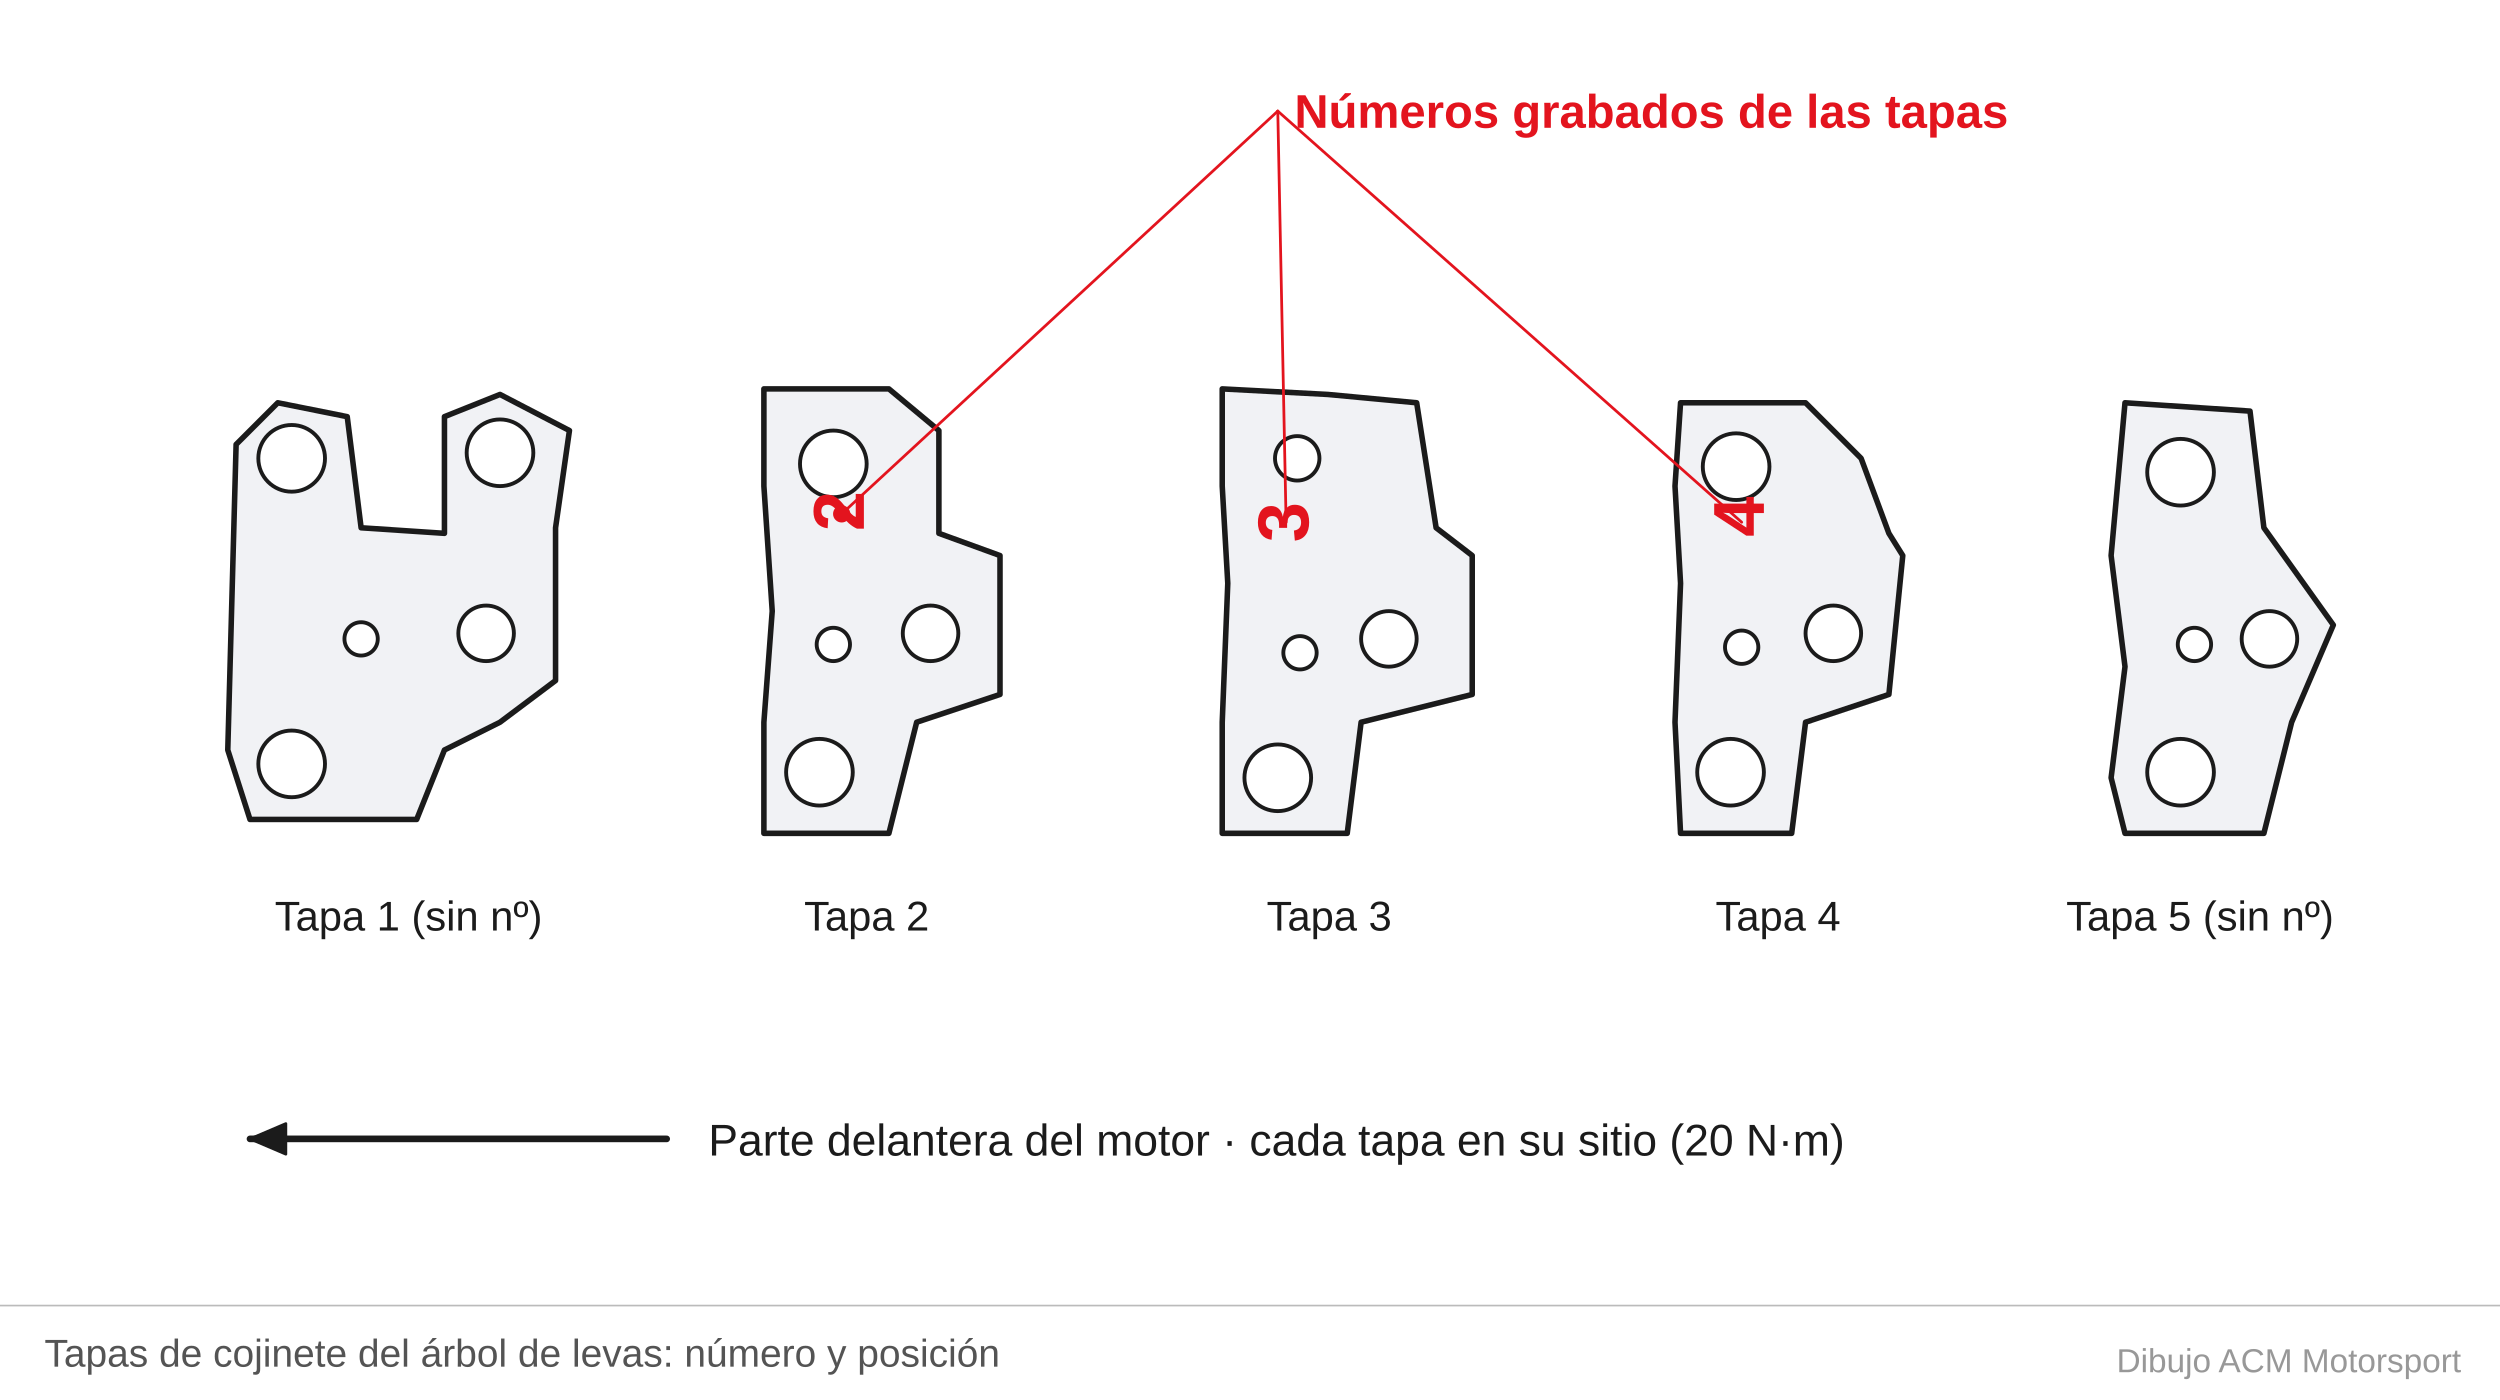
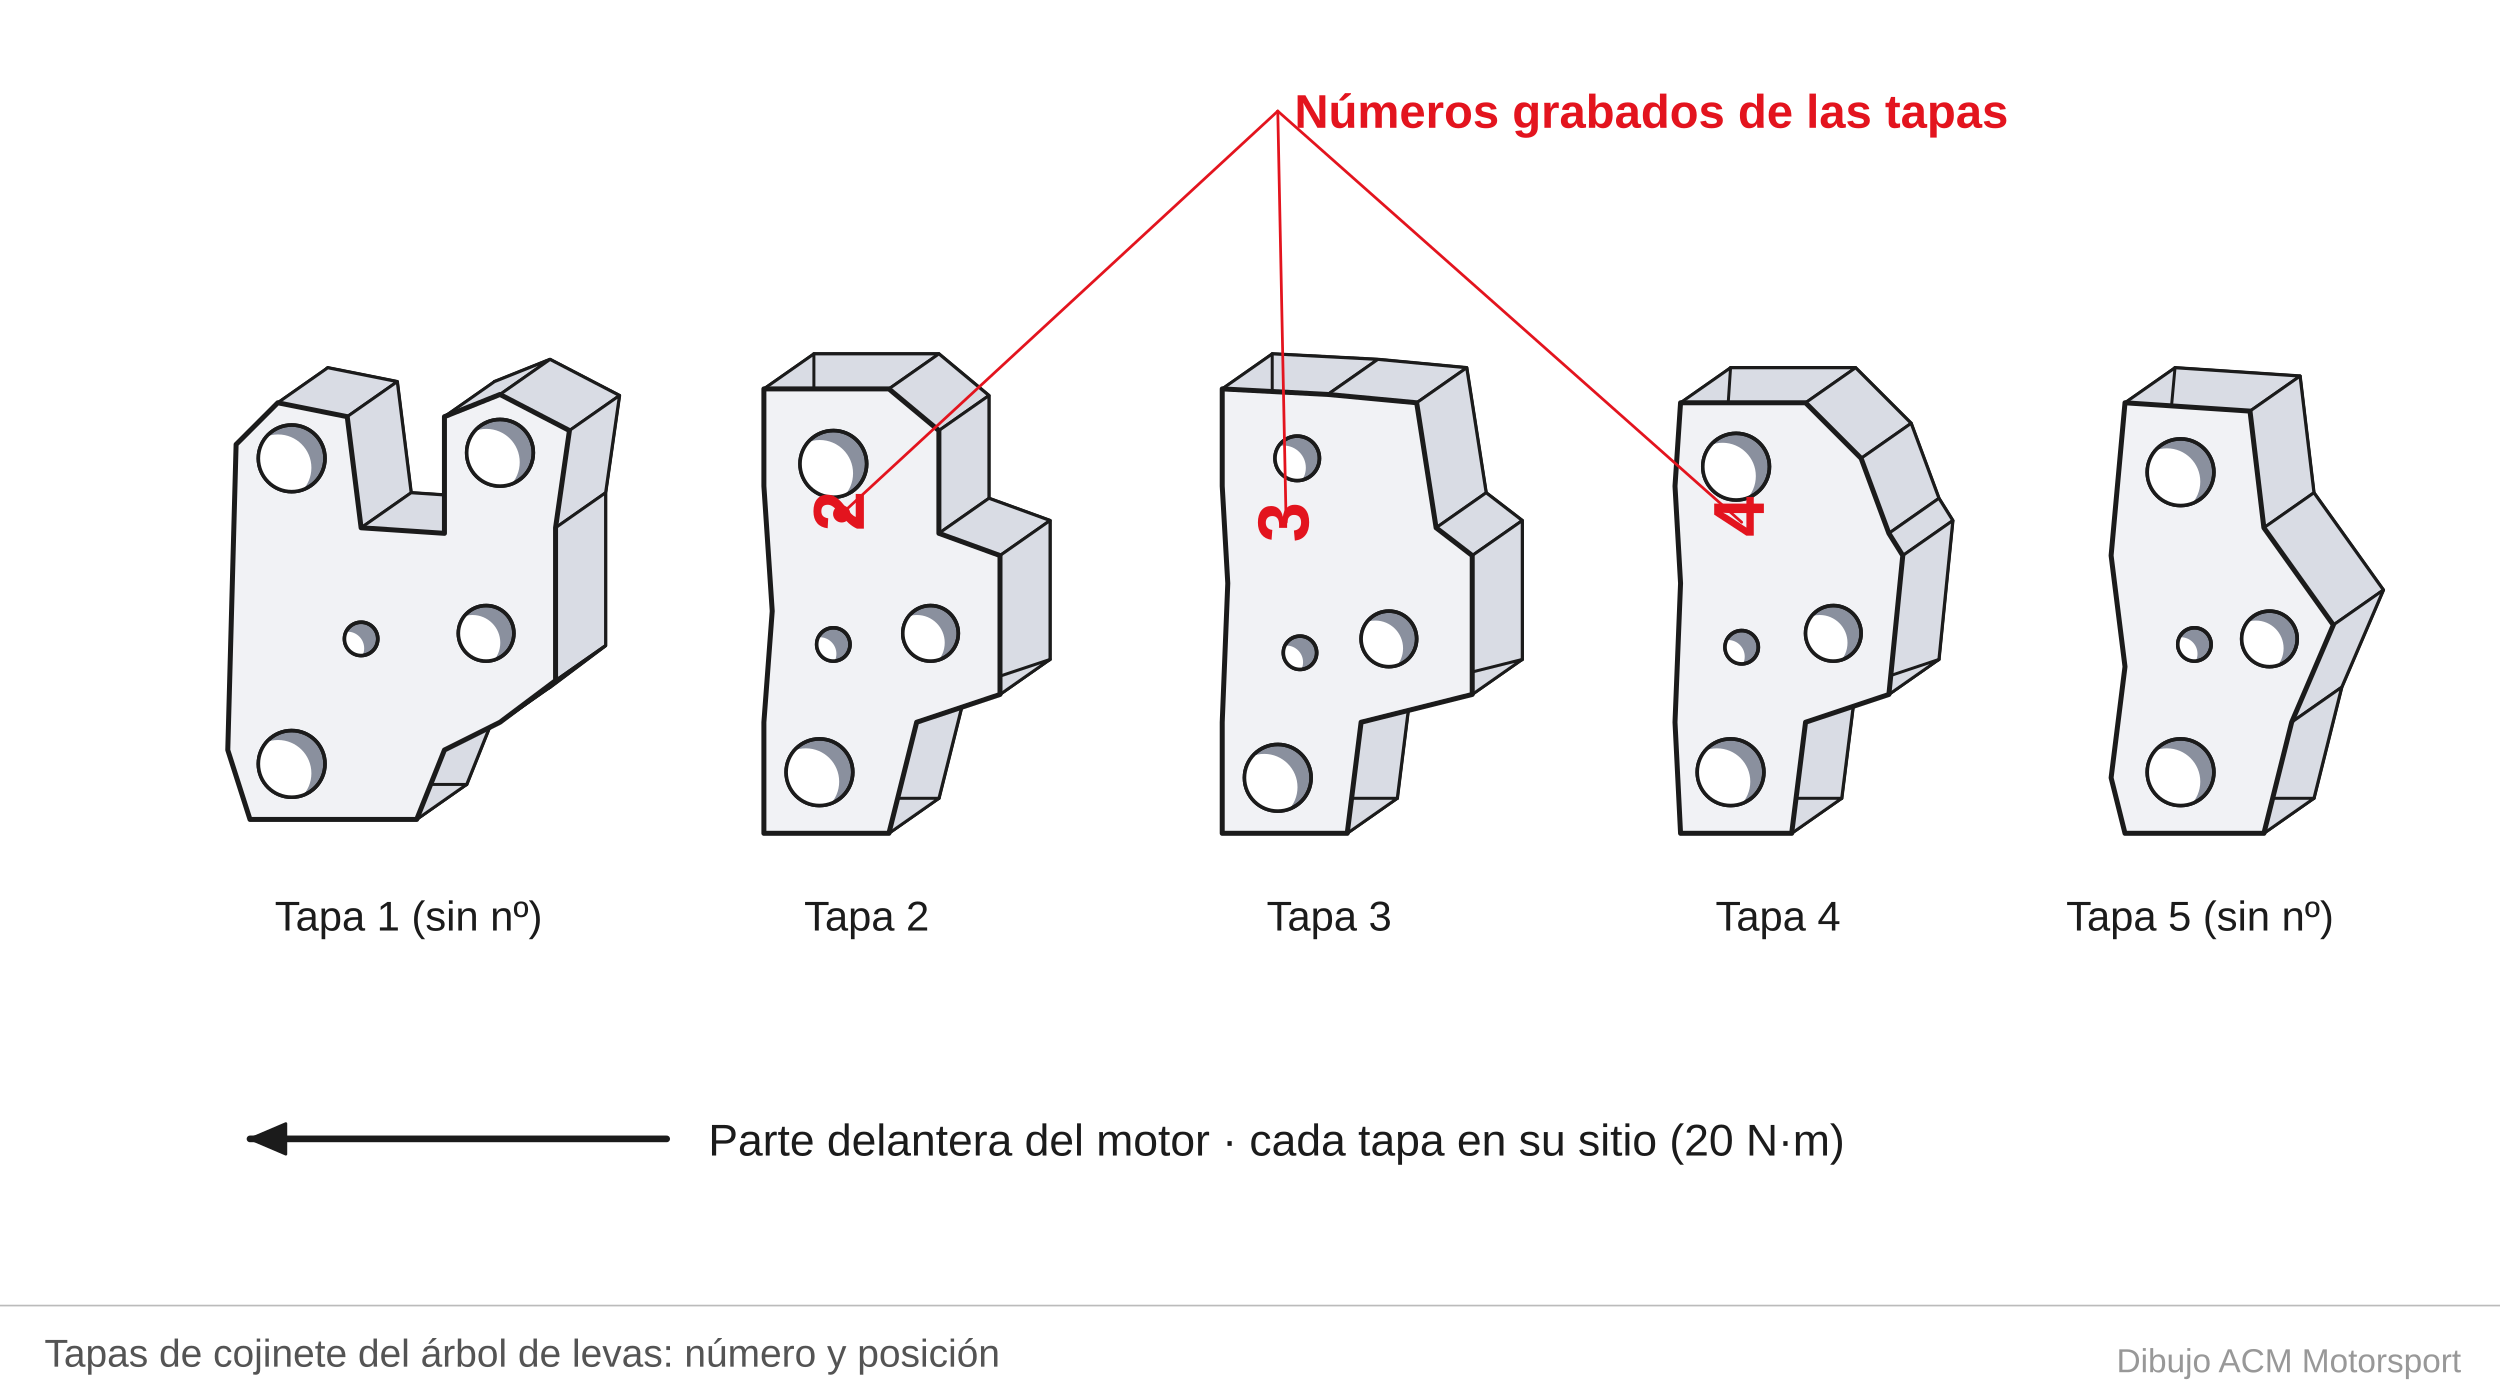
<svg xmlns="http://www.w3.org/2000/svg" viewBox="0 0 900 504" width="900" height="504" font-family="Arial, Helvetica, sans-serif">
  <rect width="900" height="504" fill="#fff" />
-   <polygon points="85,160 100,145 125,150 130,190 160,192 160,150 180,142 205,155 200,190 200,245 180,260 160,270 150,295 90,295 82,270" fill="#f1f2f5" stroke="#1b1b1b" stroke-width="2" stroke-linejoin="round" />
-   <circle cx="105" cy="165" r="12" fill="#fff" stroke="#1b1b1b" stroke-width="1.4" />
-   <circle cx="180" cy="163" r="12" fill="#fff" stroke="#1b1b1b" stroke-width="1.4" />
-   <circle cx="105" cy="275" r="12" fill="#fff" stroke="#1b1b1b" stroke-width="1.4" />
-   <circle cx="175" cy="228" r="10" fill="#fff" stroke="#1b1b1b" stroke-width="1.4" />
-   <circle cx="130" cy="230" r="6" fill="#fff" stroke="#1b1b1b" stroke-width="1.4" />
+   <polygon points="103,147.4 118,132.4 143,137.4 148,177.4 178,179.4 178,137.4 198,129.4 223,142.4 218,177.4 218,232.4 198,247.4 178,257.4 168,282.4 108,282.4 100,257.4" fill="#c7cbd6" stroke="#1b1b1b" stroke-width="1.26" stroke-linejoin="round" />
+   <polygon points="85,160 100,145 118,132.4 103,147.4" fill="#d9dce4" stroke="#1b1b1b" stroke-width="1.08" stroke-linejoin="round" />
+   <polygon points="100,145 125,150 143,137.4 118,132.4" fill="#d9dce4" stroke="#1b1b1b" stroke-width="1.08" stroke-linejoin="round" />
+   <polygon points="125,150 130,190 148,177.4 143,137.4" fill="#d9dce4" stroke="#1b1b1b" stroke-width="1.08" stroke-linejoin="round" />
+   <polygon points="130,190 160,192 178,179.4 148,177.4" fill="#d9dce4" stroke="#1b1b1b" stroke-width="1.08" stroke-linejoin="round" />
+   <polygon points="160,192 160,150 178,137.4 178,179.4" fill="#d9dce4" stroke="#1b1b1b" stroke-width="1.08" stroke-linejoin="round" />
+   <polygon points="160,150 180,142 198,129.4 178,137.4" fill="#d9dce4" stroke="#1b1b1b" stroke-width="1.08" stroke-linejoin="round" />
+   <polygon points="180,142 205,155 223,142.4 198,129.4" fill="#d9dce4" stroke="#1b1b1b" stroke-width="1.08" stroke-linejoin="round" />
+   <polygon points="205,155 200,190 218,177.4 223,142.4" fill="#d9dce4" stroke="#1b1b1b" stroke-width="1.08" stroke-linejoin="round" />
+   <polygon points="200,190 200,245 218,232.4 218,177.4" fill="#d9dce4" stroke="#1b1b1b" stroke-width="1.08" stroke-linejoin="round" />
+   <polygon points="200,245 180,260 198,247.4 218,232.4" fill="#d9dce4" stroke="#1b1b1b" stroke-width="1.08" stroke-linejoin="round" />
+   <polygon points="180,260 160,270 178,257.4 198,247.4" fill="#d9dce4" stroke="#1b1b1b" stroke-width="1.08" stroke-linejoin="round" />
+   <polygon points="160,270 150,295 168,282.4 178,257.4" fill="#d9dce4" stroke="#1b1b1b" stroke-width="1.08" stroke-linejoin="round" />
+   <polygon points="150,295 90,295 108,282.4 168,282.4" fill="#d9dce4" stroke="#1b1b1b" stroke-width="1.08" stroke-linejoin="round" />
+   <polygon points="90,295 82,270 100,257.4 108,282.4" fill="#d9dce4" stroke="#1b1b1b" stroke-width="1.08" stroke-linejoin="round" />
+   <polygon points="82,270 85,160 103,147.4 100,257.4" fill="#d9dce4" stroke="#1b1b1b" stroke-width="1.08" stroke-linejoin="round" />
+   <polygon points="85,160 100,145 125,150 130,190 160,192 160,150 180,142 205,155 200,190 200,245 180,260 160,270 150,295 90,295 82,270" fill="#f1f2f5" stroke="#1b1b1b" stroke-width="1.8" stroke-linejoin="round" />
+   <circle cx="105" cy="165" r="12" fill="#8a909e" stroke="#1b1b1b" stroke-width="1.3" />
+   <clipPath id="b105_165">
+     <circle cx="105.0" cy="165.0" r="12.0" />
+   </clipPath>
+   <circle cx="100.1" cy="168.4" r="12.0" fill="#fff" clip-path="url(#b105_165)" />
+   <circle cx="105" cy="165" r="12" fill="none" stroke="#1b1b1b" stroke-width="1.3" />
+   <circle cx="180" cy="163" r="12" fill="#8a909e" stroke="#1b1b1b" stroke-width="1.3" />
+   <clipPath id="b180_163">
+     <circle cx="180.0" cy="163.0" r="12.0" />
+   </clipPath>
+   <circle cx="175.1" cy="166.4" r="12.0" fill="#fff" clip-path="url(#b180_163)" />
+   <circle cx="180" cy="163" r="12" fill="none" stroke="#1b1b1b" stroke-width="1.3" />
+   <circle cx="105" cy="275" r="12" fill="#8a909e" stroke="#1b1b1b" stroke-width="1.3" />
+   <clipPath id="b105_275">
+     <circle cx="105.0" cy="275.0" r="12.0" />
+   </clipPath>
+   <circle cx="100.1" cy="278.4" r="12.0" fill="#fff" clip-path="url(#b105_275)" />
+   <circle cx="105" cy="275" r="12" fill="none" stroke="#1b1b1b" stroke-width="1.3" />
+   <circle cx="175" cy="228" r="10" fill="#8a909e" stroke="#1b1b1b" stroke-width="1.3" />
+   <clipPath id="b175_228">
+     <circle cx="175.0" cy="228.0" r="10.0" />
+   </clipPath>
+   <circle cx="170.1" cy="231.4" r="10.0" fill="#fff" clip-path="url(#b175_228)" />
+   <circle cx="175" cy="228" r="10" fill="none" stroke="#1b1b1b" stroke-width="1.3" />
+   <circle cx="130" cy="230" r="6" fill="#8a909e" stroke="#1b1b1b" stroke-width="1.3" />
+   <clipPath id="b130_230">
+     <circle cx="130.0" cy="230.0" r="6.0" />
+   </clipPath>
+   <circle cx="125.1" cy="233.4" r="6.0" fill="#fff" clip-path="url(#b130_230)" />
+   <circle cx="130" cy="230" r="6" fill="none" stroke="#1b1b1b" stroke-width="1.3" />
  <text x="147.1" y="335" font-size="15" fill="#1b1b1b" text-anchor="middle" font-weight="400">Tapa 1 (sin nº)</text>
-   <polygon points="275,140 320,140 338,155 338,192 360,200 360,250 330,260 320,300 275,300 275,260 278,220 275,175" fill="#f1f2f5" stroke="#1b1b1b" stroke-width="2" stroke-linejoin="round" />
-   <circle cx="300" cy="167" r="12" fill="#fff" stroke="#1b1b1b" stroke-width="1.4" />
-   <circle cx="335" cy="228" r="10" fill="#fff" stroke="#1b1b1b" stroke-width="1.4" />
-   <circle cx="300" cy="232" r="6" fill="#fff" stroke="#1b1b1b" stroke-width="1.4" />
-   <circle cx="295" cy="278" r="12" fill="#fff" stroke="#1b1b1b" stroke-width="1.4" />
+   <polygon points="293,127.4 338,127.4 356,142.4 356,179.4 378,187.4 378,237.4 348,247.4 338,287.4 293,287.4 293,247.4 296,207.4 293,162.4" fill="#c7cbd6" stroke="#1b1b1b" stroke-width="1.26" stroke-linejoin="round" />
+   <polygon points="275,140 320,140 338,127.4 293,127.4" fill="#d9dce4" stroke="#1b1b1b" stroke-width="1.08" stroke-linejoin="round" />
+   <polygon points="320,140 338,155 356,142.4 338,127.4" fill="#d9dce4" stroke="#1b1b1b" stroke-width="1.08" stroke-linejoin="round" />
+   <polygon points="338,155 338,192 356,179.4 356,142.4" fill="#d9dce4" stroke="#1b1b1b" stroke-width="1.08" stroke-linejoin="round" />
+   <polygon points="338,192 360,200 378,187.4 356,179.4" fill="#d9dce4" stroke="#1b1b1b" stroke-width="1.08" stroke-linejoin="round" />
+   <polygon points="360,200 360,250 378,237.4 378,187.4" fill="#d9dce4" stroke="#1b1b1b" stroke-width="1.08" stroke-linejoin="round" />
+   <polygon points="360,250 330,260 348,247.4 378,237.4" fill="#d9dce4" stroke="#1b1b1b" stroke-width="1.08" stroke-linejoin="round" />
+   <polygon points="330,260 320,300 338,287.4 348,247.4" fill="#d9dce4" stroke="#1b1b1b" stroke-width="1.08" stroke-linejoin="round" />
+   <polygon points="320,300 275,300 293,287.4 338,287.4" fill="#d9dce4" stroke="#1b1b1b" stroke-width="1.08" stroke-linejoin="round" />
+   <polygon points="275,300 275,260 293,247.4 293,287.4" fill="#d9dce4" stroke="#1b1b1b" stroke-width="1.08" stroke-linejoin="round" />
+   <polygon points="275,260 278,220 296,207.4 293,247.4" fill="#d9dce4" stroke="#1b1b1b" stroke-width="1.08" stroke-linejoin="round" />
+   <polygon points="278,220 275,175 293,162.4 296,207.4" fill="#d9dce4" stroke="#1b1b1b" stroke-width="1.08" stroke-linejoin="round" />
+   <polygon points="275,175 275,140 293,127.4 293,162.4" fill="#d9dce4" stroke="#1b1b1b" stroke-width="1.08" stroke-linejoin="round" />
+   <polygon points="275,140 320,140 338,155 338,192 360,200 360,250 330,260 320,300 275,300 275,260 278,220 275,175" fill="#f1f2f5" stroke="#1b1b1b" stroke-width="1.8" stroke-linejoin="round" />
+   <circle cx="300" cy="167" r="12" fill="#8a909e" stroke="#1b1b1b" stroke-width="1.3" />
+   <clipPath id="b300_167">
+     <circle cx="300.0" cy="167.0" r="12.0" />
+   </clipPath>
+   <circle cx="295.1" cy="170.4" r="12.0" fill="#fff" clip-path="url(#b300_167)" />
+   <circle cx="300" cy="167" r="12" fill="none" stroke="#1b1b1b" stroke-width="1.3" />
+   <circle cx="335" cy="228" r="10" fill="#8a909e" stroke="#1b1b1b" stroke-width="1.3" />
+   <clipPath id="b335_228">
+     <circle cx="335.0" cy="228.0" r="10.0" />
+   </clipPath>
+   <circle cx="330.1" cy="231.4" r="10.0" fill="#fff" clip-path="url(#b335_228)" />
+   <circle cx="335" cy="228" r="10" fill="none" stroke="#1b1b1b" stroke-width="1.3" />
+   <circle cx="300" cy="232" r="6" fill="#8a909e" stroke="#1b1b1b" stroke-width="1.3" />
+   <clipPath id="b300_232">
+     <circle cx="300.0" cy="232.0" r="6.0" />
+   </clipPath>
+   <circle cx="295.1" cy="235.4" r="6.0" fill="#fff" clip-path="url(#b300_232)" />
+   <circle cx="300" cy="232" r="6" fill="none" stroke="#1b1b1b" stroke-width="1.3" />
+   <circle cx="295" cy="278" r="12" fill="#8a909e" stroke="#1b1b1b" stroke-width="1.3" />
+   <clipPath id="b295_278">
+     <circle cx="295.0" cy="278.0" r="12.0" />
+   </clipPath>
+   <circle cx="290.1" cy="281.4" r="12.0" fill="#fff" clip-path="url(#b295_278)" />
+   <circle cx="295" cy="278" r="12" fill="none" stroke="#1b1b1b" stroke-width="1.3" />
  <text x="303.0" y="192.0" font-size="26" fill="#e3141e" font-weight="700" text-anchor="middle" transform="rotate(-90 303.0 184.0)">2</text>
  <text x="312" y="335" font-size="15" fill="#1b1b1b" text-anchor="middle" font-weight="400">Tapa 2</text>
-   <polygon points="440,140 478,142 510,145 517,190 530,200 530,250 490,260 485,300 440,300 440,260 442,210 440,175" fill="#f1f2f5" stroke="#1b1b1b" stroke-width="2" stroke-linejoin="round" />
-   <circle cx="467" cy="165" r="8" fill="#fff" stroke="#1b1b1b" stroke-width="1.4" />
-   <circle cx="500" cy="230" r="10" fill="#fff" stroke="#1b1b1b" stroke-width="1.4" />
-   <circle cx="468" cy="235" r="6" fill="#fff" stroke="#1b1b1b" stroke-width="1.4" />
-   <circle cx="460" cy="280" r="12" fill="#fff" stroke="#1b1b1b" stroke-width="1.4" />
+   <polygon points="458,127.4 496,129.4 528,132.4 535,177.4 548,187.4 548,237.4 508,247.4 503,287.4 458,287.4 458,247.4 460,197.4 458,162.4" fill="#c7cbd6" stroke="#1b1b1b" stroke-width="1.26" stroke-linejoin="round" />
+   <polygon points="440,140 478,142 496,129.4 458,127.4" fill="#d9dce4" stroke="#1b1b1b" stroke-width="1.08" stroke-linejoin="round" />
+   <polygon points="478,142 510,145 528,132.4 496,129.4" fill="#d9dce4" stroke="#1b1b1b" stroke-width="1.08" stroke-linejoin="round" />
+   <polygon points="510,145 517,190 535,177.4 528,132.4" fill="#d9dce4" stroke="#1b1b1b" stroke-width="1.08" stroke-linejoin="round" />
+   <polygon points="517,190 530,200 548,187.4 535,177.4" fill="#d9dce4" stroke="#1b1b1b" stroke-width="1.08" stroke-linejoin="round" />
+   <polygon points="530,200 530,250 548,237.4 548,187.4" fill="#d9dce4" stroke="#1b1b1b" stroke-width="1.08" stroke-linejoin="round" />
+   <polygon points="530,250 490,260 508,247.4 548,237.4" fill="#d9dce4" stroke="#1b1b1b" stroke-width="1.08" stroke-linejoin="round" />
+   <polygon points="490,260 485,300 503,287.4 508,247.4" fill="#d9dce4" stroke="#1b1b1b" stroke-width="1.08" stroke-linejoin="round" />
+   <polygon points="485,300 440,300 458,287.4 503,287.4" fill="#d9dce4" stroke="#1b1b1b" stroke-width="1.08" stroke-linejoin="round" />
+   <polygon points="440,300 440,260 458,247.4 458,287.4" fill="#d9dce4" stroke="#1b1b1b" stroke-width="1.08" stroke-linejoin="round" />
+   <polygon points="440,260 442,210 460,197.4 458,247.4" fill="#d9dce4" stroke="#1b1b1b" stroke-width="1.08" stroke-linejoin="round" />
+   <polygon points="442,210 440,175 458,162.4 460,197.4" fill="#d9dce4" stroke="#1b1b1b" stroke-width="1.08" stroke-linejoin="round" />
+   <polygon points="440,175 440,140 458,127.4 458,162.4" fill="#d9dce4" stroke="#1b1b1b" stroke-width="1.08" stroke-linejoin="round" />
+   <polygon points="440,140 478,142 510,145 517,190 530,200 530,250 490,260 485,300 440,300 440,260 442,210 440,175" fill="#f1f2f5" stroke="#1b1b1b" stroke-width="1.8" stroke-linejoin="round" />
+   <circle cx="467" cy="165" r="8" fill="#8a909e" stroke="#1b1b1b" stroke-width="1.3" />
+   <clipPath id="b467_165">
+     <circle cx="467.0" cy="165.0" r="8.0" />
+   </clipPath>
+   <circle cx="462.1" cy="168.4" r="8.0" fill="#fff" clip-path="url(#b467_165)" />
+   <circle cx="467" cy="165" r="8" fill="none" stroke="#1b1b1b" stroke-width="1.3" />
+   <circle cx="500" cy="230" r="10" fill="#8a909e" stroke="#1b1b1b" stroke-width="1.3" />
+   <clipPath id="b500_230">
+     <circle cx="500.0" cy="230.0" r="10.0" />
+   </clipPath>
+   <circle cx="495.1" cy="233.4" r="10.0" fill="#fff" clip-path="url(#b500_230)" />
+   <circle cx="500" cy="230" r="10" fill="none" stroke="#1b1b1b" stroke-width="1.3" />
+   <circle cx="468" cy="235" r="6" fill="#8a909e" stroke="#1b1b1b" stroke-width="1.3" />
+   <clipPath id="b468_235">
+     <circle cx="468.0" cy="235.0" r="6.0" />
+   </clipPath>
+   <circle cx="463.1" cy="238.4" r="6.0" fill="#fff" clip-path="url(#b468_235)" />
+   <circle cx="468" cy="235" r="6" fill="none" stroke="#1b1b1b" stroke-width="1.3" />
+   <circle cx="460" cy="280" r="12" fill="#8a909e" stroke="#1b1b1b" stroke-width="1.3" />
+   <clipPath id="b460_280">
+     <circle cx="460.0" cy="280.0" r="12.0" />
+   </clipPath>
+   <circle cx="455.1" cy="283.4" r="12.0" fill="#fff" clip-path="url(#b460_280)" />
+   <circle cx="460" cy="280" r="12" fill="none" stroke="#1b1b1b" stroke-width="1.3" />
  <text x="463.0" y="196.0" font-size="26" fill="#e3141e" font-weight="700" text-anchor="middle" transform="rotate(-90 463.0 188.0)">3</text>
  <text x="478.5" y="335" font-size="15" fill="#1b1b1b" text-anchor="middle" font-weight="400">Tapa 3</text>
-   <polygon points="605,145 650,145 670,165 680,192 685,200 680,250 650,260 645,300 605,300 603,260 605,210 603,175" fill="#f1f2f5" stroke="#1b1b1b" stroke-width="2" stroke-linejoin="round" />
-   <circle cx="625" cy="168" r="12" fill="#fff" stroke="#1b1b1b" stroke-width="1.4" />
-   <circle cx="660" cy="228" r="10" fill="#fff" stroke="#1b1b1b" stroke-width="1.4" />
-   <circle cx="627" cy="233" r="6" fill="#fff" stroke="#1b1b1b" stroke-width="1.4" />
-   <circle cx="623" cy="278" r="12" fill="#fff" stroke="#1b1b1b" stroke-width="1.4" />
+   <polygon points="623,132.4 668,132.4 688,152.4 698,179.4 703,187.4 698,237.4 668,247.4 663,287.4 623,287.4 621,247.4 623,197.4 621,162.4" fill="#c7cbd6" stroke="#1b1b1b" stroke-width="1.26" stroke-linejoin="round" />
+   <polygon points="605,145 650,145 668,132.4 623,132.4" fill="#d9dce4" stroke="#1b1b1b" stroke-width="1.08" stroke-linejoin="round" />
+   <polygon points="650,145 670,165 688,152.4 668,132.4" fill="#d9dce4" stroke="#1b1b1b" stroke-width="1.08" stroke-linejoin="round" />
+   <polygon points="670,165 680,192 698,179.4 688,152.4" fill="#d9dce4" stroke="#1b1b1b" stroke-width="1.08" stroke-linejoin="round" />
+   <polygon points="680,192 685,200 703,187.4 698,179.4" fill="#d9dce4" stroke="#1b1b1b" stroke-width="1.08" stroke-linejoin="round" />
+   <polygon points="685,200 680,250 698,237.4 703,187.4" fill="#d9dce4" stroke="#1b1b1b" stroke-width="1.08" stroke-linejoin="round" />
+   <polygon points="680,250 650,260 668,247.4 698,237.4" fill="#d9dce4" stroke="#1b1b1b" stroke-width="1.08" stroke-linejoin="round" />
+   <polygon points="650,260 645,300 663,287.4 668,247.4" fill="#d9dce4" stroke="#1b1b1b" stroke-width="1.08" stroke-linejoin="round" />
+   <polygon points="645,300 605,300 623,287.4 663,287.4" fill="#d9dce4" stroke="#1b1b1b" stroke-width="1.08" stroke-linejoin="round" />
+   <polygon points="605,300 603,260 621,247.4 623,287.4" fill="#d9dce4" stroke="#1b1b1b" stroke-width="1.08" stroke-linejoin="round" />
+   <polygon points="603,260 605,210 623,197.4 621,247.4" fill="#d9dce4" stroke="#1b1b1b" stroke-width="1.08" stroke-linejoin="round" />
+   <polygon points="605,210 603,175 621,162.4 623,197.4" fill="#d9dce4" stroke="#1b1b1b" stroke-width="1.08" stroke-linejoin="round" />
+   <polygon points="603,175 605,145 623,132.4 621,162.4" fill="#d9dce4" stroke="#1b1b1b" stroke-width="1.08" stroke-linejoin="round" />
+   <polygon points="605,145 650,145 670,165 680,192 685,200 680,250 650,260 645,300 605,300 603,260 605,210 603,175" fill="#f1f2f5" stroke="#1b1b1b" stroke-width="1.8" stroke-linejoin="round" />
+   <circle cx="625" cy="168" r="12" fill="#8a909e" stroke="#1b1b1b" stroke-width="1.3" />
+   <clipPath id="b625_168">
+     <circle cx="625.0" cy="168.0" r="12.0" />
+   </clipPath>
+   <circle cx="620.1" cy="171.4" r="12.0" fill="#fff" clip-path="url(#b625_168)" />
+   <circle cx="625" cy="168" r="12" fill="none" stroke="#1b1b1b" stroke-width="1.3" />
+   <circle cx="660" cy="228" r="10" fill="#8a909e" stroke="#1b1b1b" stroke-width="1.3" />
+   <clipPath id="b660_228">
+     <circle cx="660.0" cy="228.0" r="10.0" />
+   </clipPath>
+   <circle cx="655.1" cy="231.4" r="10.0" fill="#fff" clip-path="url(#b660_228)" />
+   <circle cx="660" cy="228" r="10" fill="none" stroke="#1b1b1b" stroke-width="1.3" />
+   <circle cx="627" cy="233" r="6" fill="#8a909e" stroke="#1b1b1b" stroke-width="1.3" />
+   <clipPath id="b627_233">
+     <circle cx="627.0" cy="233.0" r="6.0" />
+   </clipPath>
+   <circle cx="622.1" cy="236.4" r="6.0" fill="#fff" clip-path="url(#b627_233)" />
+   <circle cx="627" cy="233" r="6" fill="none" stroke="#1b1b1b" stroke-width="1.3" />
+   <circle cx="623" cy="278" r="12" fill="#8a909e" stroke="#1b1b1b" stroke-width="1.3" />
+   <clipPath id="b623_278">
+     <circle cx="623.0" cy="278.0" r="12.0" />
+   </clipPath>
+   <circle cx="618.1" cy="281.4" r="12.0" fill="#fff" clip-path="url(#b623_278)" />
+   <circle cx="623" cy="278" r="12" fill="none" stroke="#1b1b1b" stroke-width="1.3" />
  <text x="627.0" y="194.0" font-size="26" fill="#e3141e" font-weight="700" text-anchor="middle" transform="rotate(-90 627.0 186.0)">4</text>
  <text x="640.1" y="335" font-size="15" fill="#1b1b1b" text-anchor="middle" font-weight="400">Tapa 4</text>
-   <polygon points="765,145 810,148 815,190 840,225 825,260 815,300 765,300 760,280 765,240 760,200" fill="#f1f2f5" stroke="#1b1b1b" stroke-width="2" stroke-linejoin="round" />
-   <circle cx="785" cy="170" r="12" fill="#fff" stroke="#1b1b1b" stroke-width="1.4" />
-   <circle cx="817" cy="230" r="10" fill="#fff" stroke="#1b1b1b" stroke-width="1.4" />
-   <circle cx="790" cy="232" r="6" fill="#fff" stroke="#1b1b1b" stroke-width="1.4" />
-   <circle cx="785" cy="278" r="12" fill="#fff" stroke="#1b1b1b" stroke-width="1.4" />
+   <polygon points="783,132.4 828,135.4 833,177.4 858,212.4 843,247.4 833,287.4 783,287.4 778,267.4 783,227.4 778,187.4" fill="#c7cbd6" stroke="#1b1b1b" stroke-width="1.26" stroke-linejoin="round" />
+   <polygon points="765,145 810,148 828,135.4 783,132.4" fill="#d9dce4" stroke="#1b1b1b" stroke-width="1.08" stroke-linejoin="round" />
+   <polygon points="810,148 815,190 833,177.4 828,135.4" fill="#d9dce4" stroke="#1b1b1b" stroke-width="1.08" stroke-linejoin="round" />
+   <polygon points="815,190 840,225 858,212.4 833,177.4" fill="#d9dce4" stroke="#1b1b1b" stroke-width="1.08" stroke-linejoin="round" />
+   <polygon points="840,225 825,260 843,247.4 858,212.4" fill="#d9dce4" stroke="#1b1b1b" stroke-width="1.08" stroke-linejoin="round" />
+   <polygon points="825,260 815,300 833,287.4 843,247.4" fill="#d9dce4" stroke="#1b1b1b" stroke-width="1.08" stroke-linejoin="round" />
+   <polygon points="815,300 765,300 783,287.4 833,287.4" fill="#d9dce4" stroke="#1b1b1b" stroke-width="1.08" stroke-linejoin="round" />
+   <polygon points="765,300 760,280 778,267.4 783,287.4" fill="#d9dce4" stroke="#1b1b1b" stroke-width="1.08" stroke-linejoin="round" />
+   <polygon points="760,280 765,240 783,227.4 778,267.4" fill="#d9dce4" stroke="#1b1b1b" stroke-width="1.08" stroke-linejoin="round" />
+   <polygon points="765,240 760,200 778,187.4 783,227.4" fill="#d9dce4" stroke="#1b1b1b" stroke-width="1.08" stroke-linejoin="round" />
+   <polygon points="760,200 765,145 783,132.4 778,187.4" fill="#d9dce4" stroke="#1b1b1b" stroke-width="1.08" stroke-linejoin="round" />
+   <polygon points="765,145 810,148 815,190 840,225 825,260 815,300 765,300 760,280 765,240 760,200" fill="#f1f2f5" stroke="#1b1b1b" stroke-width="1.8" stroke-linejoin="round" />
+   <circle cx="785" cy="170" r="12" fill="#8a909e" stroke="#1b1b1b" stroke-width="1.3" />
+   <clipPath id="b785_170">
+     <circle cx="785.0" cy="170.0" r="12.0" />
+   </clipPath>
+   <circle cx="780.1" cy="173.4" r="12.0" fill="#fff" clip-path="url(#b785_170)" />
+   <circle cx="785" cy="170" r="12" fill="none" stroke="#1b1b1b" stroke-width="1.3" />
+   <circle cx="817" cy="230" r="10" fill="#8a909e" stroke="#1b1b1b" stroke-width="1.3" />
+   <clipPath id="b817_230">
+     <circle cx="817.0" cy="230.0" r="10.0" />
+   </clipPath>
+   <circle cx="812.1" cy="233.4" r="10.0" fill="#fff" clip-path="url(#b817_230)" />
+   <circle cx="817" cy="230" r="10" fill="none" stroke="#1b1b1b" stroke-width="1.3" />
+   <circle cx="790" cy="232" r="6" fill="#8a909e" stroke="#1b1b1b" stroke-width="1.3" />
+   <clipPath id="b790_232">
+     <circle cx="790.0" cy="232.0" r="6.0" />
+   </clipPath>
+   <circle cx="785.1" cy="235.4" r="6.0" fill="#fff" clip-path="url(#b790_232)" />
+   <circle cx="790" cy="232" r="6" fill="none" stroke="#1b1b1b" stroke-width="1.3" />
+   <circle cx="785" cy="278" r="12" fill="#8a909e" stroke="#1b1b1b" stroke-width="1.3" />
+   <clipPath id="b785_278">
+     <circle cx="785.0" cy="278.0" r="12.0" />
+   </clipPath>
+   <circle cx="780.1" cy="281.4" r="12.0" fill="#fff" clip-path="url(#b785_278)" />
+   <circle cx="785" cy="278" r="12" fill="none" stroke="#1b1b1b" stroke-width="1.3" />
  <text x="792" y="335" font-size="15" fill="#1b1b1b" text-anchor="middle" font-weight="400">Tapa 5 (sin nº)</text>
  <line x1="303" y1="185" x2="460" y2="40" stroke="#e3141e" stroke-width="1" stroke-linecap="round" />
  <circle cx="303" cy="185" r="2.6" fill="#e3141e" stroke="#e3141e" stroke-width="1" />
  <text x="466" y="46" font-size="17" fill="#e3141e" text-anchor="start" font-weight="700">Números grabados de las tapas</text>
  <line x1="463" y1="188" x2="460" y2="40" stroke="#e3141e" stroke-width="1" stroke-linecap="round" />
  <line x1="627" y1="188" x2="460" y2="40" stroke="#e3141e" stroke-width="1" stroke-linecap="round" />
  <line x1="240" y1="410" x2="90" y2="410" stroke="#1b1b1b" stroke-width="2.4" stroke-linecap="round" />
  <polygon points="90,410 102.9,404.5 102.9,415.5" fill="#1b1b1b" stroke="#1b1b1b" stroke-width="1" stroke-linejoin="round" />
  <text x="255" y="416" font-size="16" fill="#1b1b1b" text-anchor="start" font-weight="400">Parte delantera del motor · cada tapa en su sitio (20 N·m)</text>
  <line x1="0" y1="470" x2="900" y2="470" stroke="#1b1b1b" stroke-width="0.6" opacity="0.3" />
  <text x="16" y="492" font-size="14" fill="#1b1b1b" opacity="0.75">Tapas de cojinete del árbol de levas: número y posición</text>
  <text x="886" y="494" font-size="12" fill="#1b1b1b" opacity="0.45" text-anchor="end">Dibujo ACM Motorsport</text>
</svg>
